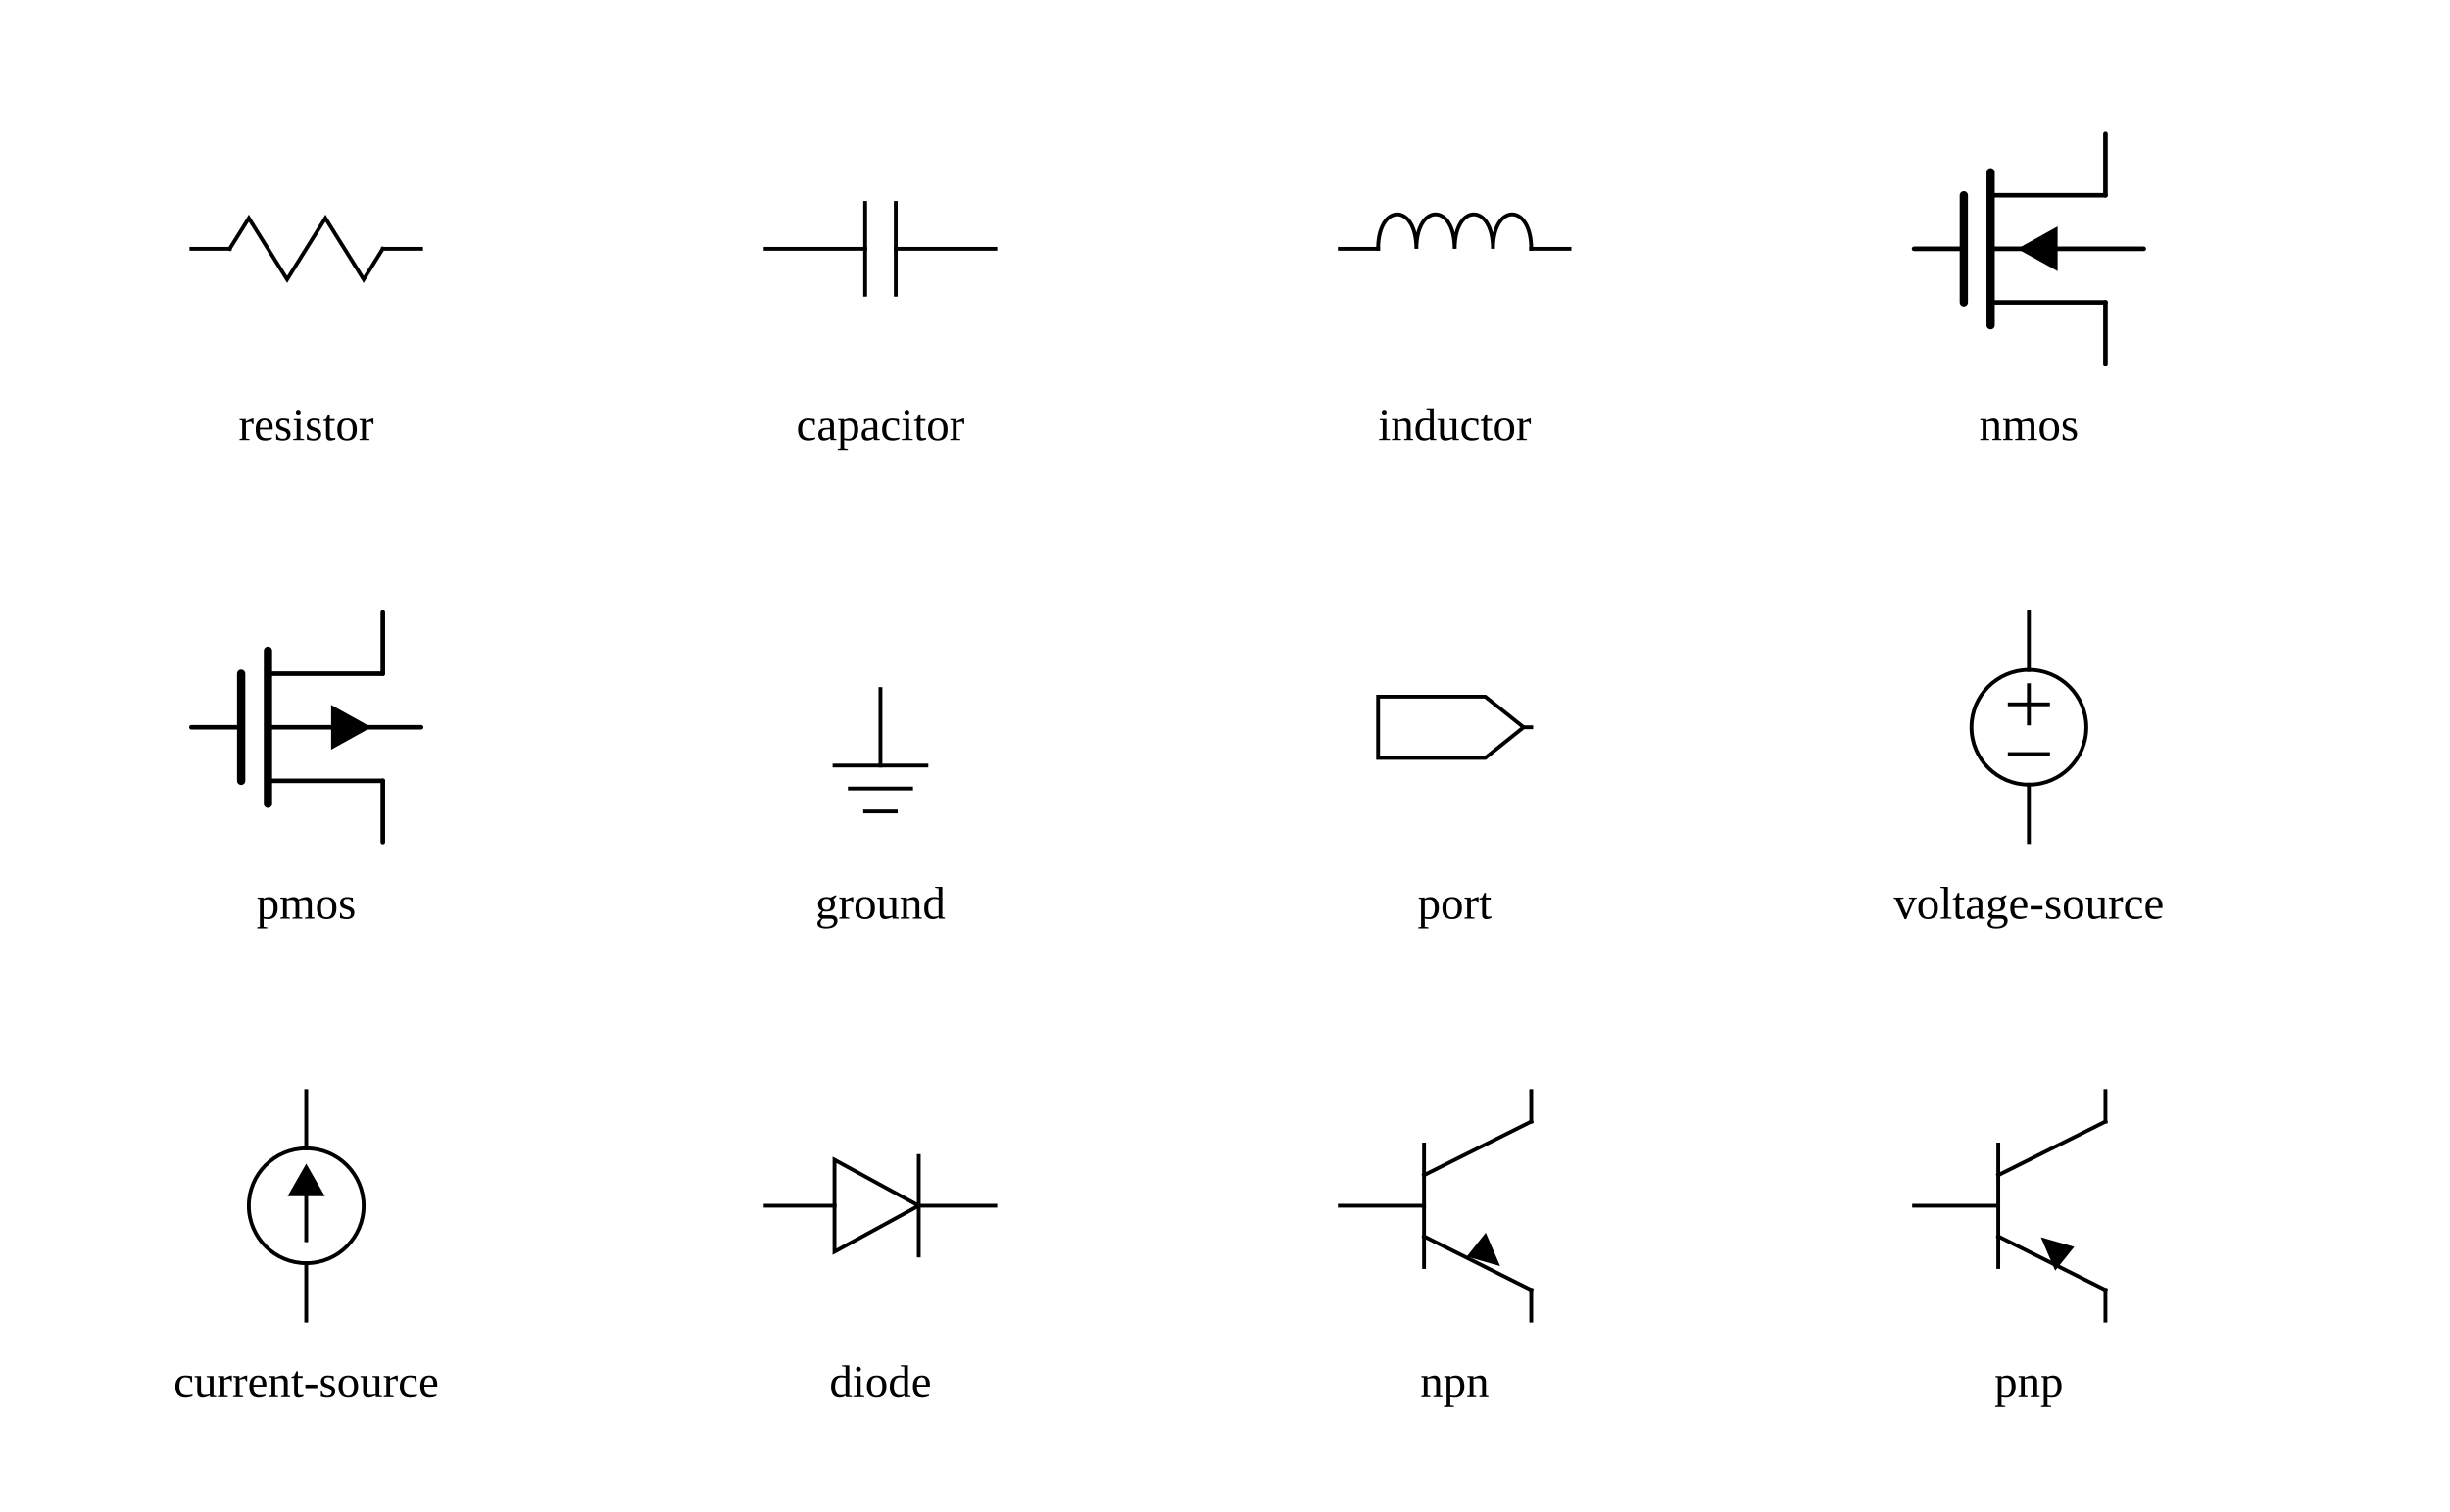
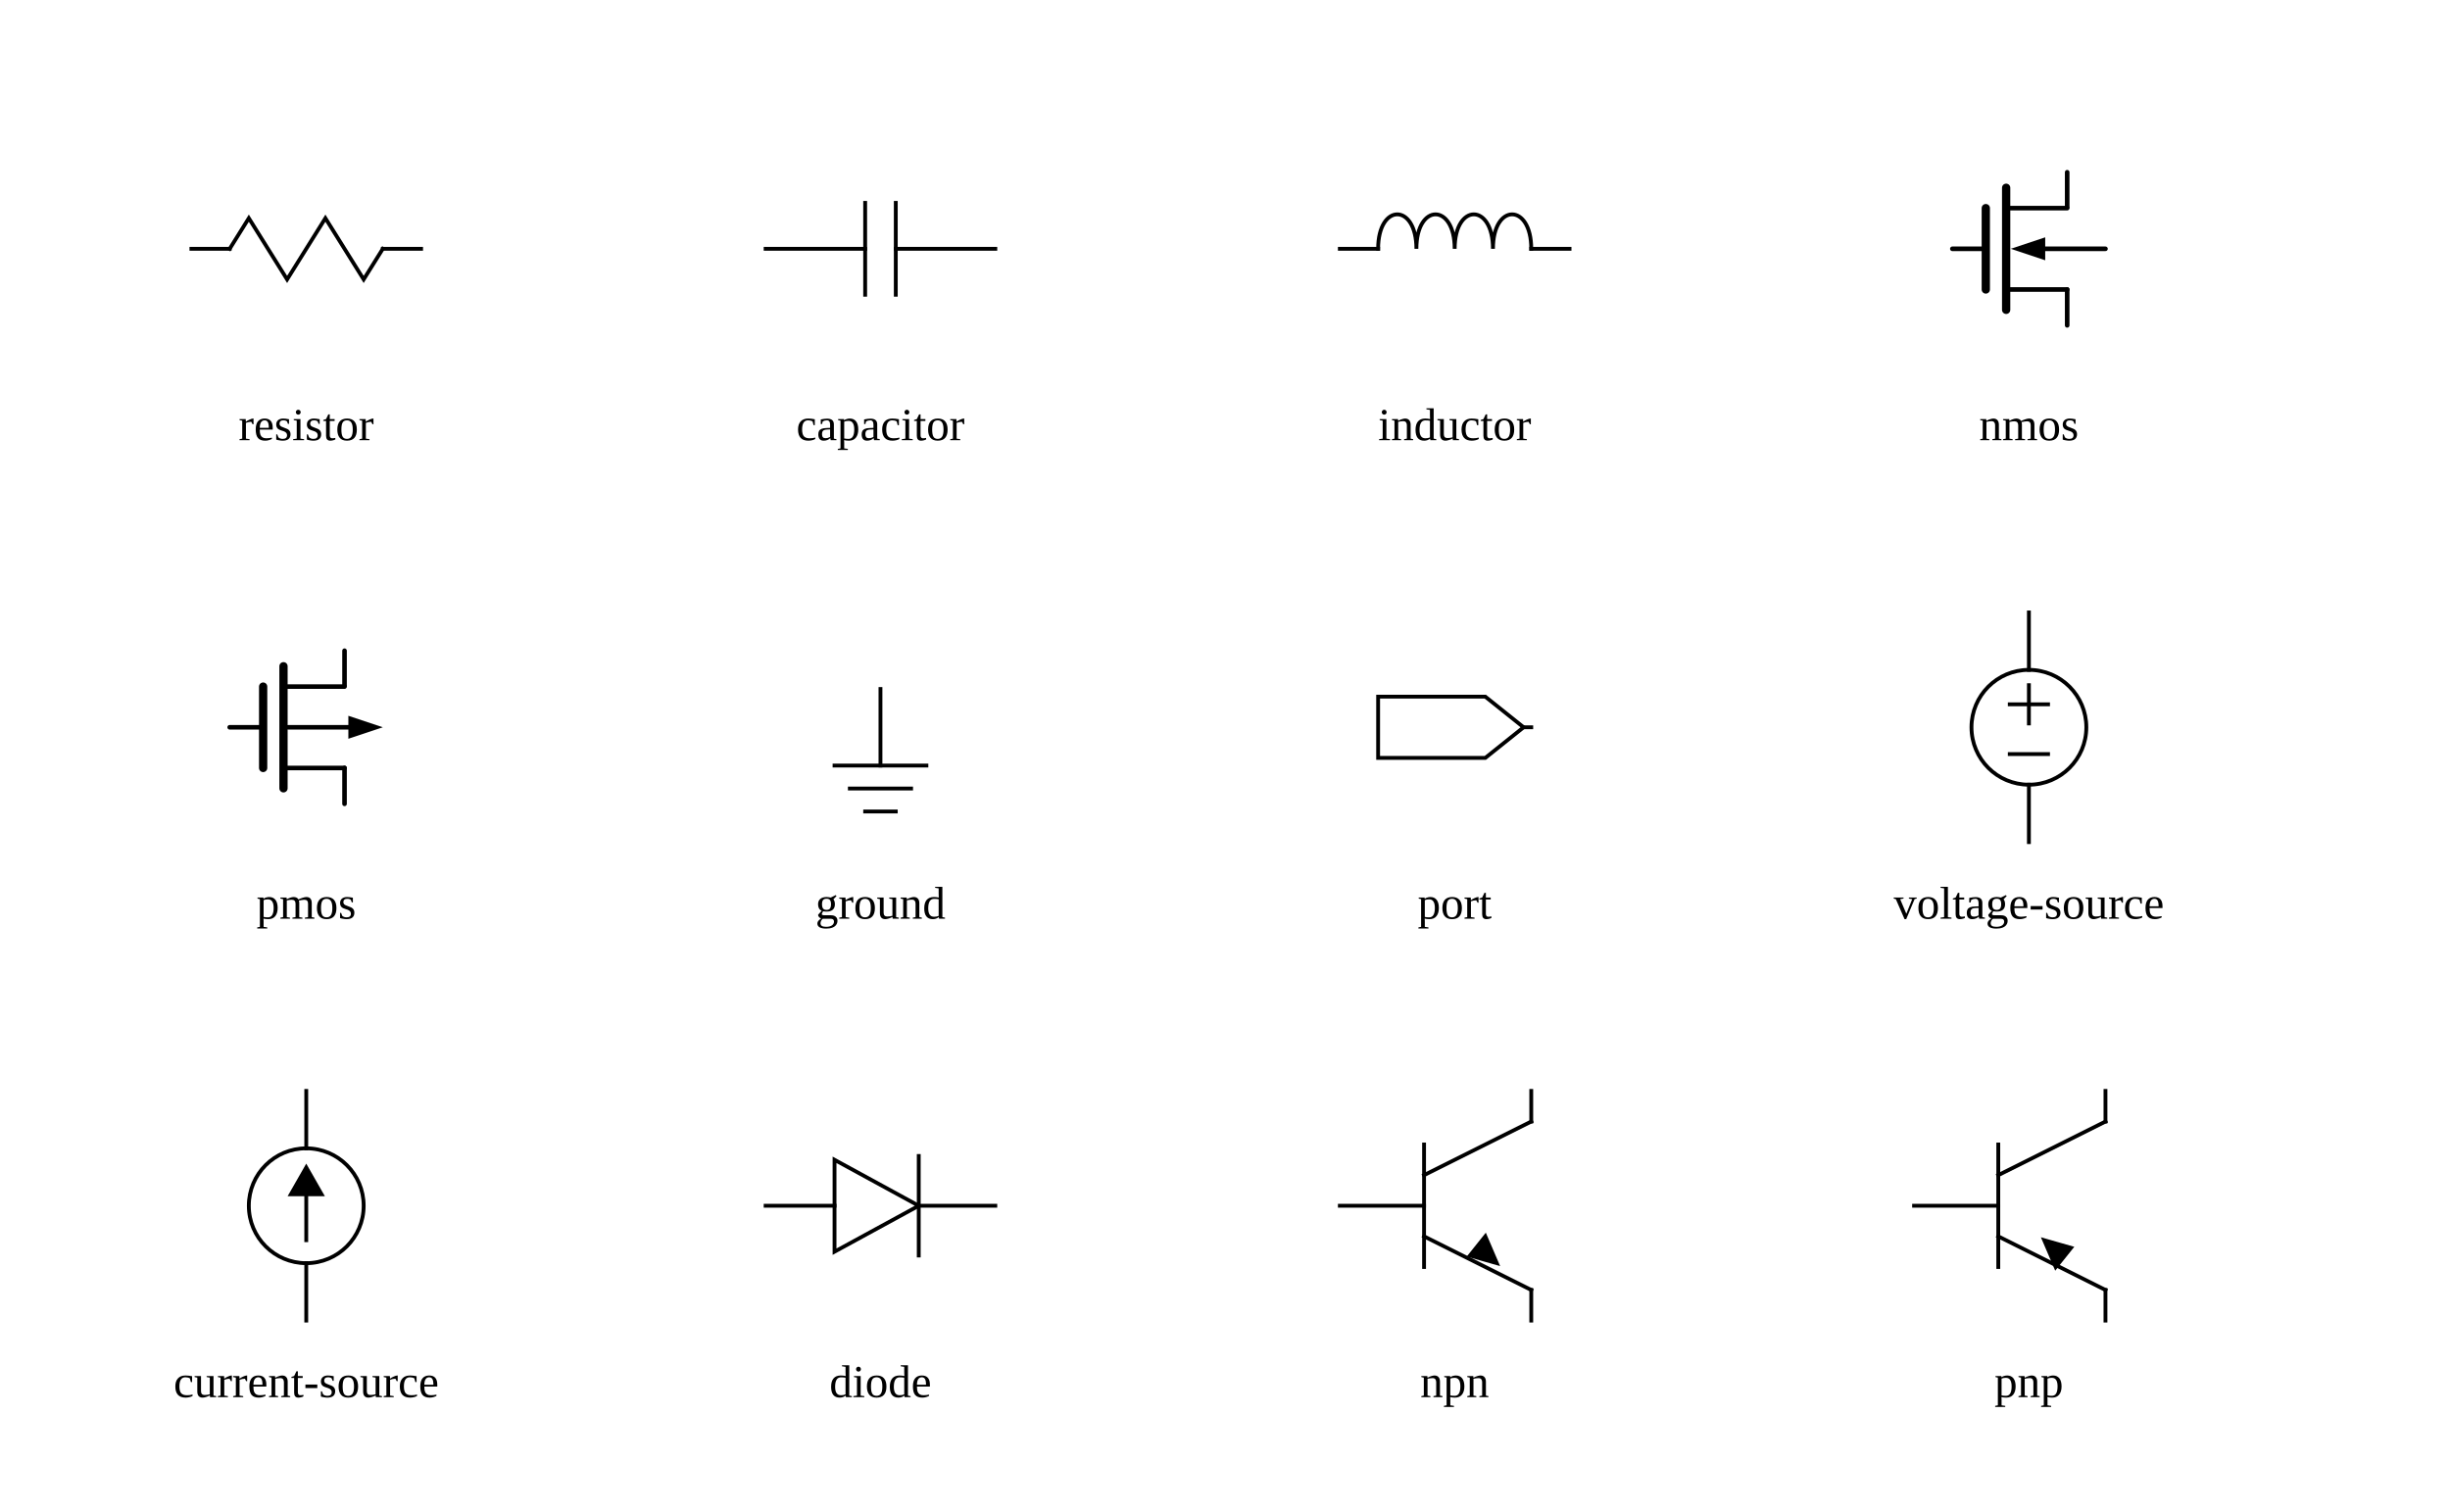
<svg xmlns="http://www.w3.org/2000/svg" viewBox="0 0 640 395" data-review-source="circuit.vss" data-pin-status="reviewed">
  <rect width="640" height="395" fill="#fff" />
  <style>text{fill:#000;font-family:Georgia,'Times New Roman',serif;font-size:12px}path,polyline,polygon,line,circle{vector-effect:non-scaling-stroke}</style>
  <g data-layer="reviewed-symbols">
    <g data-symbol-id="resistor" transform="translate(80 65)">
      <g fill="none" stroke="#000" stroke-width="1" stroke-linecap="square" stroke-linejoin="miter">
        <line x1="-30" y1="0" x2="-20" y2="0" />
        <polyline points="-20,0 -15,-8 -5,8 5,-8 15,8 20,0" />
        <line x1="20" y1="0" x2="30" y2="0" />
      </g>
      <text y="50" text-anchor="middle">resistor</text>
    </g>
    <g data-symbol-id="capacitor" transform="translate(230 65)">
      <g fill="none" stroke="#000" stroke-width="1" stroke-linecap="square" stroke-linejoin="miter">
        <line x1="-30" y1="0" x2="-4" y2="0" />
        <line x1="-4" y1="-12" x2="-4" y2="12" />
        <line x1="4" y1="-12" x2="4" y2="12" />
        <line x1="4" y1="0" x2="30" y2="0" />
      </g>
      <text y="50" text-anchor="middle">capacitor</text>
    </g>
    <g data-symbol-id="inductor" transform="translate(380 65)">
      <g fill="none" stroke="#000" stroke-width="1" stroke-linecap="square" stroke-linejoin="miter">
        <line x1="-30" y1="0" x2="-20" y2="0" />
        <path d="M -20 0 C -20 -12 -10 -12 -10 0 C -10 -12 0 -12 0 0 C 0 -12 10 -12 10 0 C 10 -12 20 -12 20 0" />
        <line x1="20" y1="0" x2="30" y2="0" />
      </g>
      <text y="50" text-anchor="middle">inductor</text>
    </g>
    <g data-symbol-id="nmos" transform="translate(530 65)">
      <g fill="none" stroke="#000" stroke-width="1" stroke-linecap="square" stroke-linejoin="miter">
-         <line x1="-30" y1="0" x2="-17" y2="0" stroke-width="1.2" stroke-linecap="round" stroke-linejoin="round" />
-         <line x1="-17" y1="-14" x2="-17" y2="14" stroke-width="2.16" stroke-linecap="round" stroke-linejoin="round" />
-         <line x1="-10" y1="-20" x2="-10" y2="20" stroke-width="2.16" stroke-linecap="round" stroke-linejoin="round" />
-         <line x1="-10" y1="-14" x2="20" y2="-14" stroke-width="1.2" stroke-linecap="round" stroke-linejoin="round" />
-         <line x1="20" y1="-30" x2="20" y2="-14" stroke-width="1.2" stroke-linecap="round" stroke-linejoin="round" />
-         <line x1="-10" y1="14" x2="20" y2="14" stroke-width="1.2" stroke-linecap="round" stroke-linejoin="round" />
-         <line x1="20" y1="14" x2="20" y2="30" stroke-width="1.2" stroke-linecap="round" stroke-linejoin="round" />
-         <line x1="-10" y1="0" x2="30" y2="0" stroke-width="1.2" stroke-linecap="round" stroke-linejoin="round" />
-         <polygon points="-2,0 7,-5 7,5" fill="#000" />
+         <line x1="-5.755" y1="-10.63" x2="10" y2="-10.63" stroke-width="1.2" stroke-linecap="round" stroke-linejoin="round" />
+         <line x1="-5.564" y1="10.63" x2="10" y2="10.63" stroke-width="1.2" stroke-linecap="round" stroke-linejoin="round" />
+         <line x1="-5.945" y1="-15.945" x2="-5.945" y2="15.945" stroke-width="2.16" stroke-linecap="round" stroke-linejoin="round" />
+         <line x1="-11.26" y1="-10.63" x2="-11.26" y2="10.63" stroke-width="2.16" stroke-linecap="round" stroke-linejoin="round" />
+         <line x1="10" y1="10.63" x2="10" y2="20" stroke-width="1.2" stroke-linecap="round" stroke-linejoin="round" />
+         <line x1="-11.26" y1="0" x2="-20" y2="0" stroke-width="1.2" stroke-linecap="round" stroke-linejoin="round" />
+         <line x1="10" y1="-10.913" x2="10" y2="-20" stroke-width="1.2" stroke-linecap="round" stroke-linejoin="round" />
+         <line x1="3.9" y1="0" x2="20" y2="0" stroke-width="1.2" stroke-linecap="round" stroke-linejoin="round" />
+         <polygon points="-4.74,0 4.26,3 4.26,-3" fill="#000" stroke="none" />
      </g>
      <text y="50" text-anchor="middle">nmos</text>
    </g>
    <g data-symbol-id="pmos" transform="translate(80 190)">
      <g fill="none" stroke="#000" stroke-width="1" stroke-linecap="square" stroke-linejoin="miter">
-         <line x1="-30" y1="0" x2="-17" y2="0" stroke-width="1.2" stroke-linecap="round" stroke-linejoin="round" />
-         <line x1="-17" y1="-14" x2="-17" y2="14" stroke-width="2.16" stroke-linecap="round" stroke-linejoin="round" />
-         <line x1="-10" y1="-20" x2="-10" y2="20" stroke-width="2.16" stroke-linecap="round" stroke-linejoin="round" />
-         <line x1="-10" y1="-14" x2="20" y2="-14" stroke-width="1.2" stroke-linecap="round" stroke-linejoin="round" />
-         <line x1="20" y1="-30" x2="20" y2="-14" stroke-width="1.2" stroke-linecap="round" stroke-linejoin="round" />
-         <line x1="-10" y1="14" x2="20" y2="14" stroke-width="1.2" stroke-linecap="round" stroke-linejoin="round" />
-         <line x1="20" y1="14" x2="20" y2="30" stroke-width="1.2" stroke-linecap="round" stroke-linejoin="round" />
-         <line x1="-10" y1="0" x2="30" y2="0" stroke-width="1.2" stroke-linecap="round" stroke-linejoin="round" />
-         <polygon points="16,0 7,-5 7,5" fill="#000" />
+         <line x1="-5.755" y1="-10.63" x2="10" y2="-10.63" stroke-width="1.2" stroke-linecap="round" stroke-linejoin="round" />
+         <line x1="-5.564" y1="10.63" x2="10" y2="10.63" stroke-width="1.2" stroke-linecap="round" stroke-linejoin="round" />
+         <line x1="-5.945" y1="-15.945" x2="-5.945" y2="15.945" stroke-width="2.16" stroke-linecap="round" stroke-linejoin="round" />
+         <line x1="-11.26" y1="-10.63" x2="-11.26" y2="10.63" stroke-width="2.16" stroke-linecap="round" stroke-linejoin="round" />
+         <line x1="10" y1="10.63" x2="10" y2="20" stroke-width="1.2" stroke-linecap="round" stroke-linejoin="round" />
+         <line x1="-11.26" y1="0" x2="-20" y2="0" stroke-width="1.2" stroke-linecap="round" stroke-linejoin="round" />
+         <line x1="10" y1="-10.913" x2="10" y2="-20" stroke-width="1.2" stroke-linecap="round" stroke-linejoin="round" />
+         <line x1="-4.74" y1="0" x2="11" y2="0" stroke-width="1.2" stroke-linecap="round" stroke-linejoin="round" />
+         <polygon points="20,0 11,3 11,-3" fill="#000" stroke="none" />
      </g>
      <text y="50" text-anchor="middle">pmos</text>
    </g>
    <g data-symbol-id="ground" transform="translate(230 190)">
      <g fill="none" stroke="#000" stroke-width="1" stroke-linecap="square" stroke-linejoin="miter">
        <line x1="0" y1="-10" x2="0" y2="10" />
        <line x1="-12" y1="10" x2="12" y2="10" />
        <line x1="-8" y1="16" x2="8" y2="16" />
        <line x1="-4" y1="22" x2="4" y2="22" />
      </g>
      <text y="50" text-anchor="middle">ground</text>
    </g>
    <g data-symbol-id="port" transform="translate(380 190)">
      <g fill="none" stroke="#000" stroke-width="1" stroke-linecap="square" stroke-linejoin="miter">
        <polyline points="-20,-8 8,-8 18,0 8,8 -20,8 -20,-8" />
        <line x1="18" y1="0" x2="20" y2="0" />
      </g>
      <text y="50" text-anchor="middle">port</text>
    </g>
    <g data-symbol-id="voltage-source" transform="translate(530 190)">
      <g fill="none" stroke="#000" stroke-width="1" stroke-linecap="square" stroke-linejoin="miter">
        <line x1="0" y1="-30" x2="0" y2="-15" />
        <circle cx="0" cy="0" r="15" />
        <line x1="0" y1="15" x2="0" y2="30" />
        <line x1="-5" y1="-6" x2="5" y2="-6" />
        <line x1="0" y1="-11" x2="0" y2="-1" />
        <line x1="-5" y1="7" x2="5" y2="7" />
      </g>
      <text y="50" text-anchor="middle">voltage-source</text>
    </g>
    <g data-symbol-id="current-source" transform="translate(80 315)">
      <g fill="none" stroke="#000" stroke-width="1" stroke-linecap="square" stroke-linejoin="miter">
        <line x1="0" y1="-30" x2="0" y2="-15" />
        <circle cx="0" cy="0" r="15" />
        <line x1="0" y1="15" x2="0" y2="30" />
        <line x1="0" y1="9" x2="0" y2="-7" />
        <polygon points="0,-10 -4,-3 4,-3" fill="#000" />
      </g>
      <text y="50" text-anchor="middle">current-source</text>
    </g>
    <g data-symbol-id="diode" transform="translate(230 315)">
      <g fill="none" stroke="#000" stroke-width="1" stroke-linecap="square" stroke-linejoin="miter">
        <line x1="-30" y1="0" x2="-12" y2="0" />
        <polygon points="-12,-12 -12,12 10,0" fill="none" />
        <line x1="10" y1="-13" x2="10" y2="13" />
        <line x1="10" y1="0" x2="30" y2="0" />
      </g>
      <text y="50" text-anchor="middle">diode</text>
    </g>
    <g data-symbol-id="npn" transform="translate(380 315)">
      <g fill="none" stroke="#000" stroke-width="1" stroke-linecap="square" stroke-linejoin="miter">
        <line x1="-30" y1="0" x2="-8" y2="0" />
        <line x1="-8" y1="-16" x2="-8" y2="16" />
        <line x1="-8" y1="-8" x2="20" y2="-22" />
        <line x1="20" y1="-30" x2="20" y2="-22" />
        <line x1="-8" y1="8" x2="20" y2="22" />
        <line x1="20" y1="22" x2="20" y2="30" />
        <polygon points="11,15 4,13 8,8" fill="#000" />
      </g>
      <text y="50" text-anchor="middle">npn</text>
    </g>
    <g data-symbol-id="pnp" transform="translate(530 315)">
      <g fill="none" stroke="#000" stroke-width="1" stroke-linecap="square" stroke-linejoin="miter">
        <line x1="-30" y1="0" x2="-8" y2="0" />
        <line x1="-8" y1="-16" x2="-8" y2="16" />
        <line x1="-8" y1="-8" x2="20" y2="-22" />
        <line x1="20" y1="-30" x2="20" y2="-22" />
        <line x1="-8" y1="8" x2="20" y2="22" />
        <line x1="20" y1="22" x2="20" y2="30" />
        <polygon points="4,9 11,11 7,16" fill="#000" />
      </g>
      <text y="50" text-anchor="middle">pnp</text>
    </g>
  </g>
</svg>
